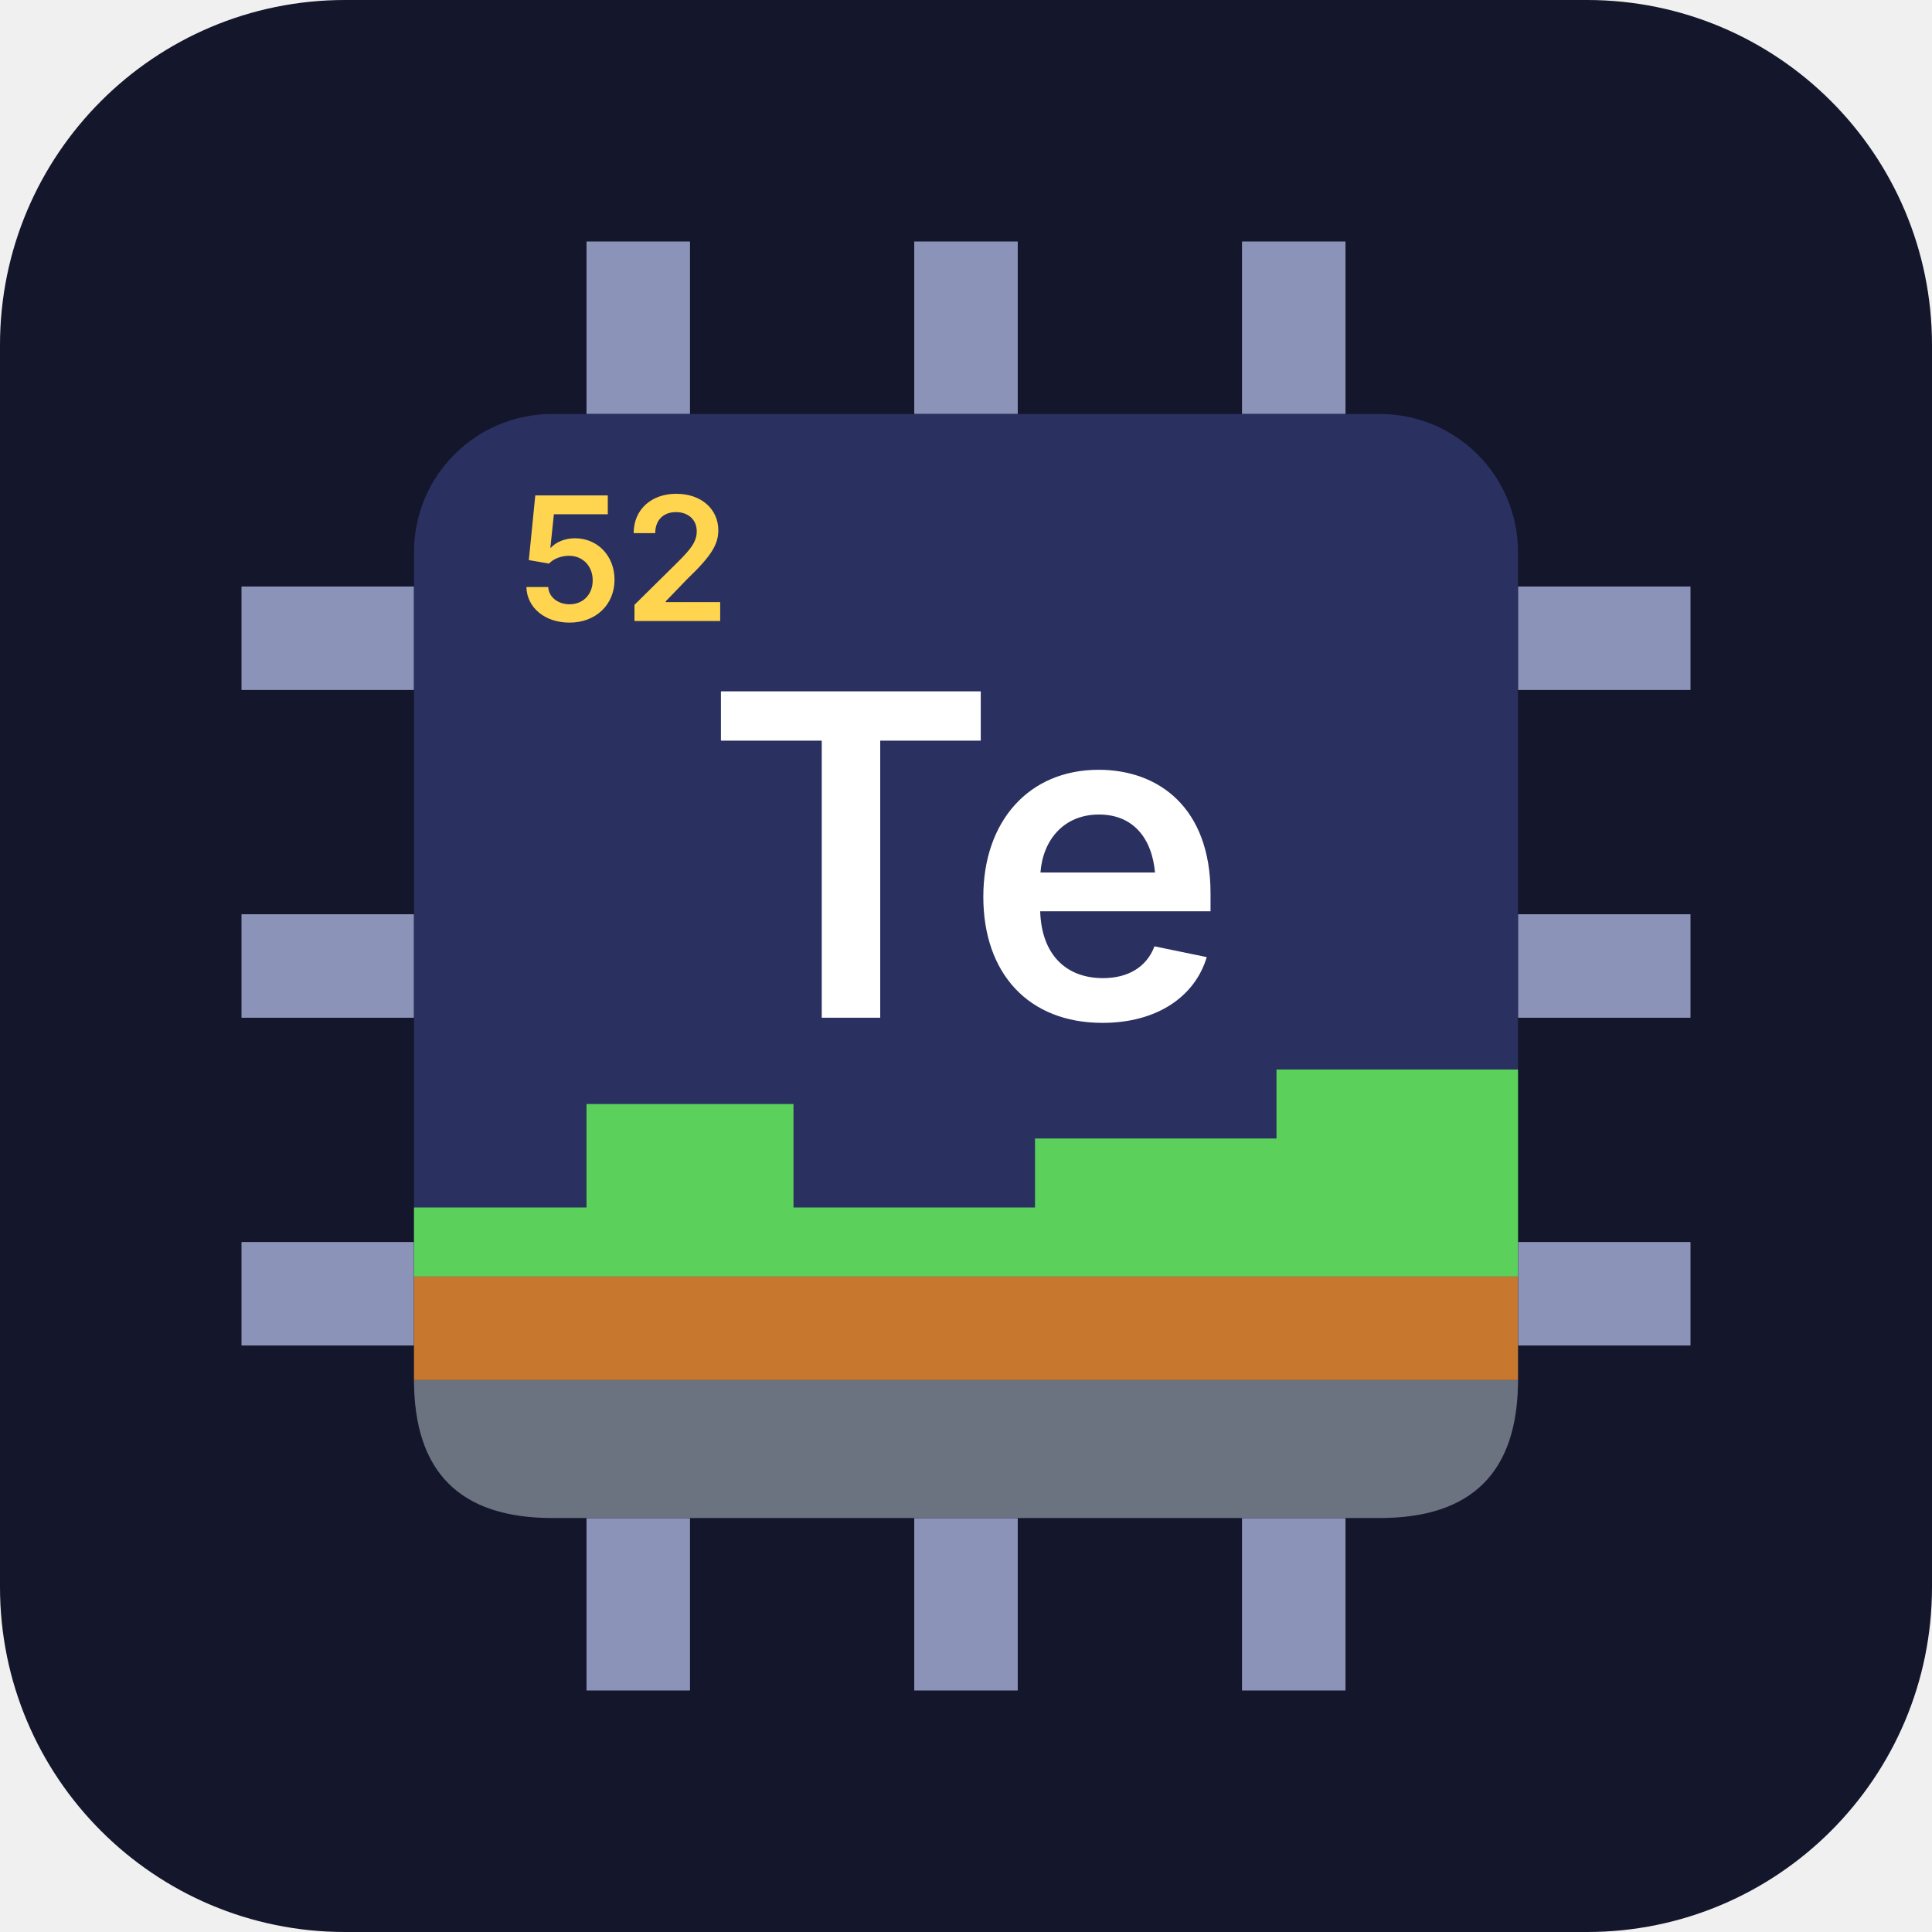
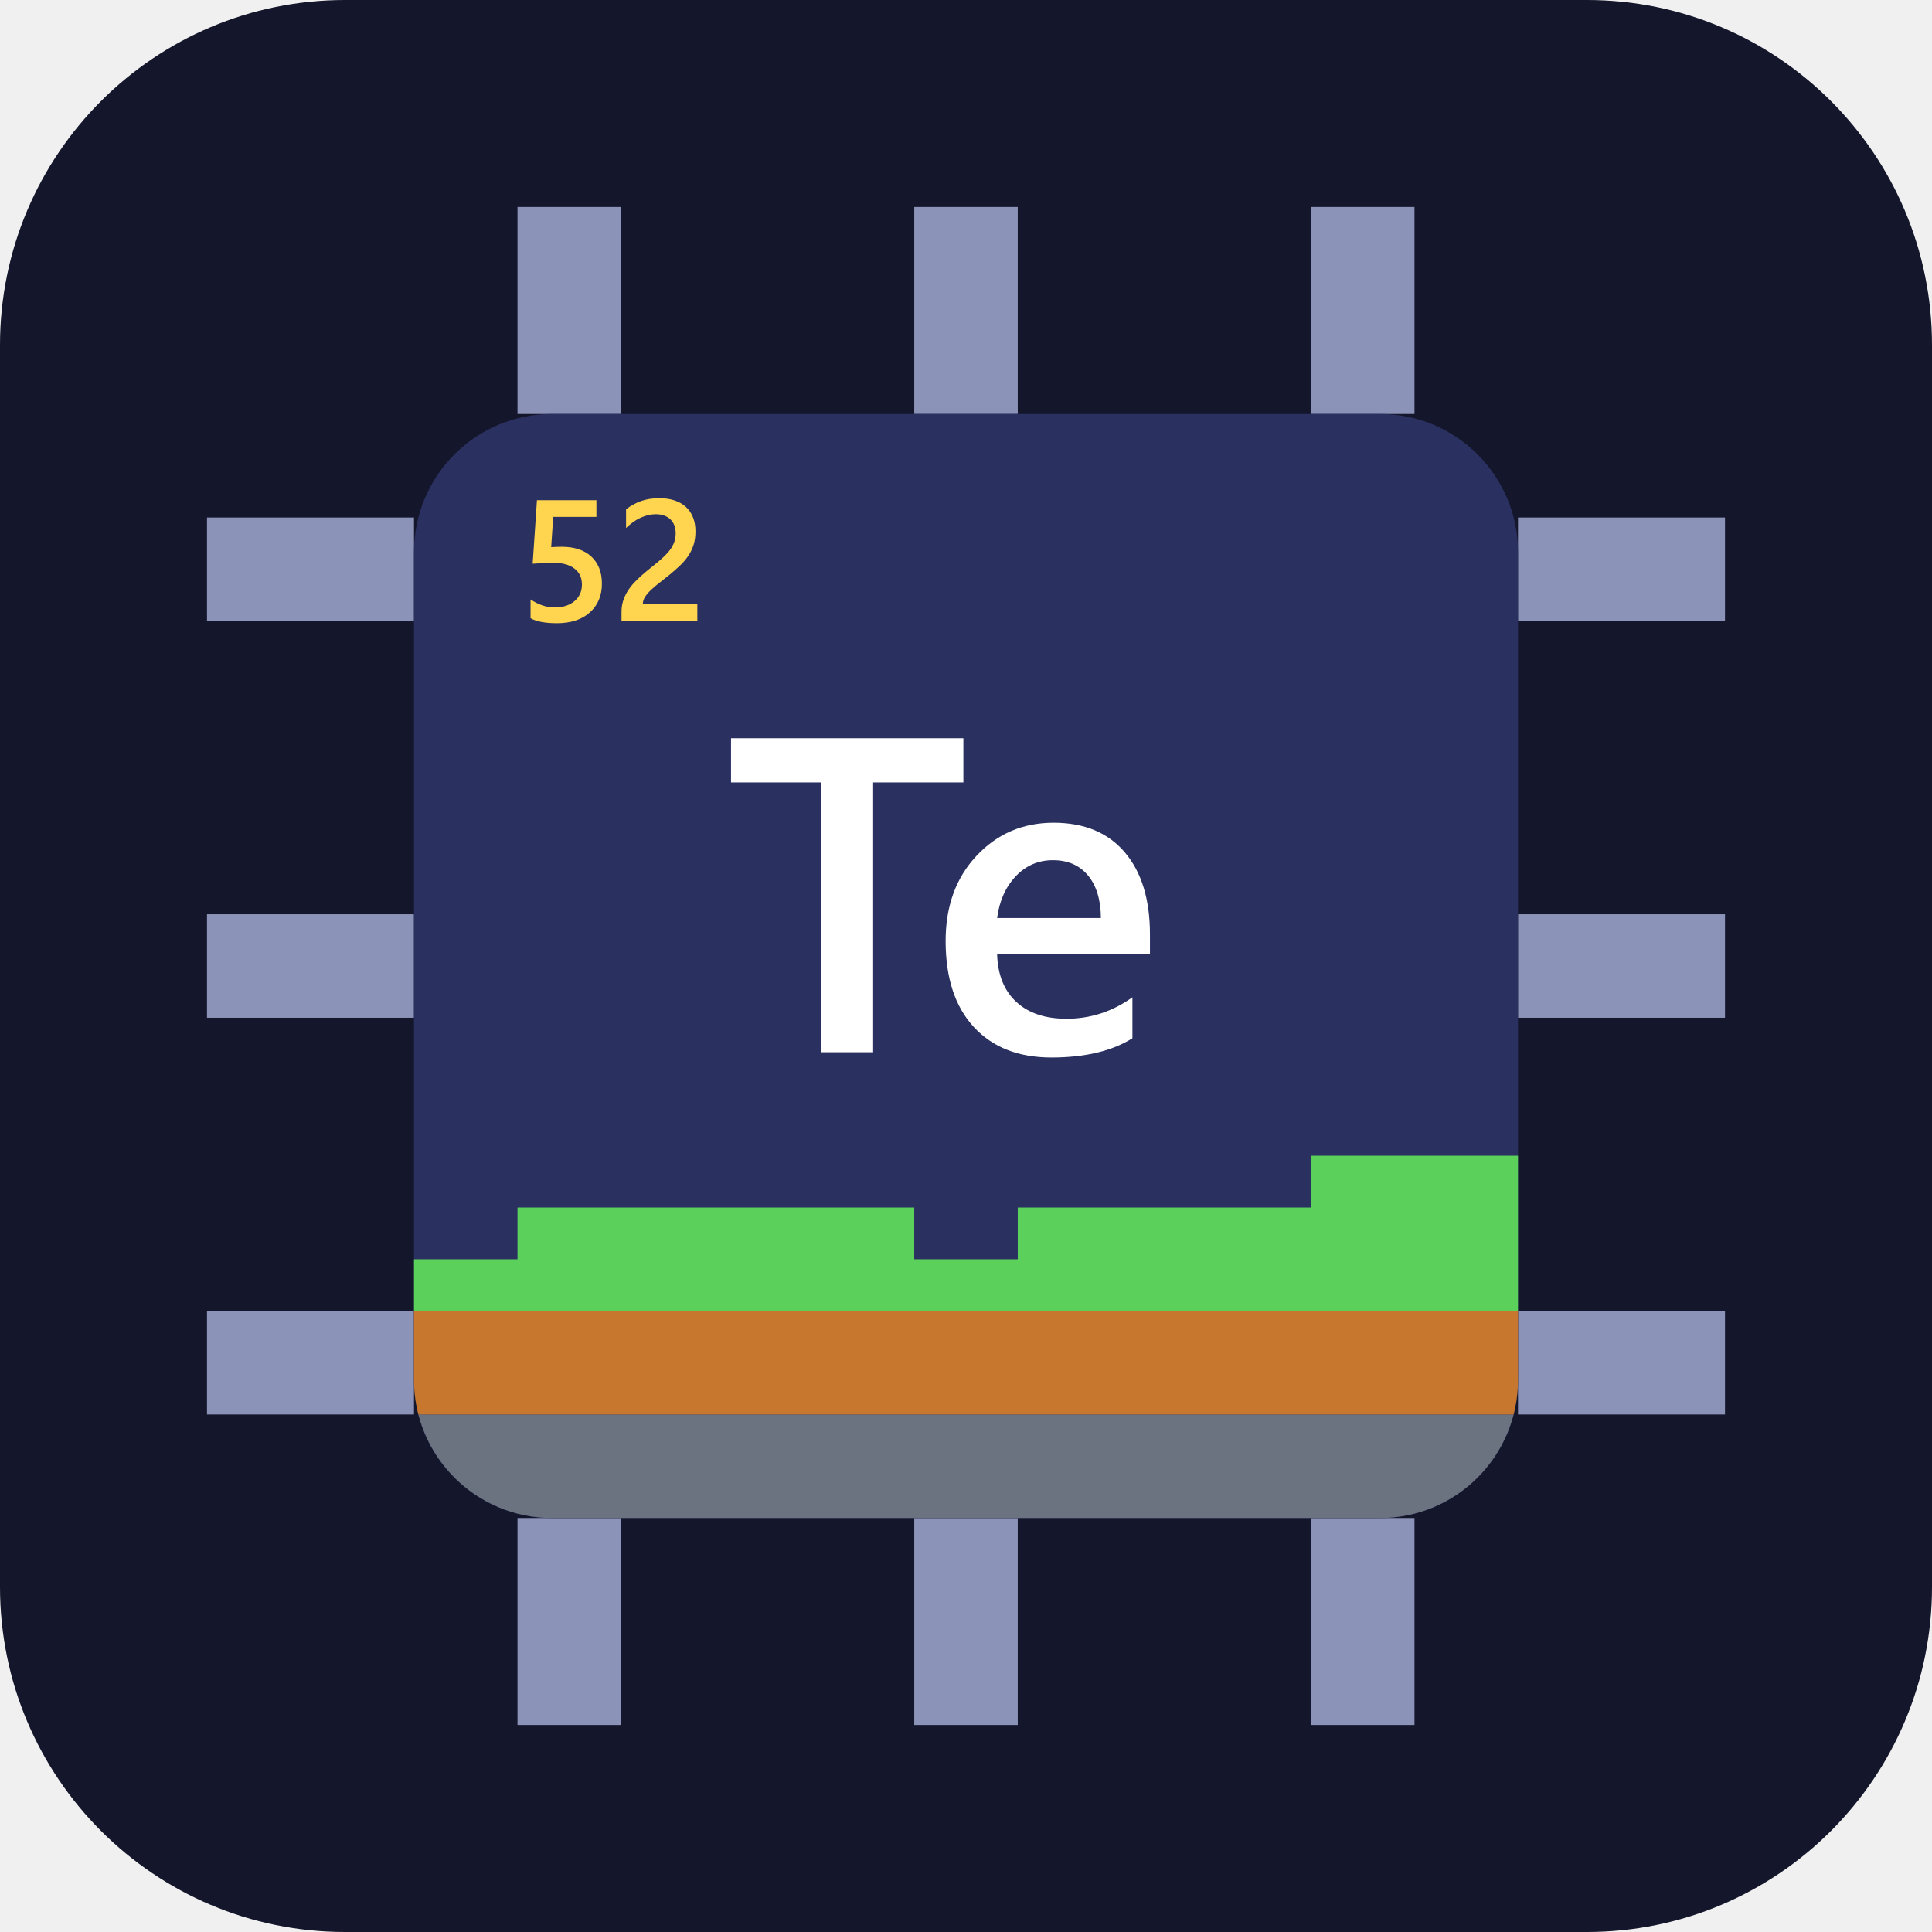
<svg xmlns="http://www.w3.org/2000/svg" width="512" height="512" viewBox="0 0 112 112" role="img" aria-labelledby="title desc">
+   <defs>
+     <clipPath id="face">
+       <rect x="24" y="24" width="64" height="64" rx="8" />
+     </clipPath>
+   </defs>
  <rect width="112" height="112" rx="20" fill="#14162B" />
  <g fill="#8B93B8">
-     <rect x="34" y="14" width="6" height="10" />
-     <rect x="53" y="14" width="6" height="10" />
-     <rect x="72" y="14" width="6" height="10" />
-     <rect x="34" y="88" width="6" height="10" />
-     <rect x="53" y="88" width="6" height="10" />
-     <rect x="72" y="88" width="6" height="10" />
-     <rect x="14" y="34" width="10" height="6" />
-     <rect x="14" y="53" width="10" height="6" />
-     <rect x="14" y="72" width="10" height="6" />
-     <rect x="88" y="34" width="10" height="6" />
-     <rect x="88" y="53" width="10" height="6" />
-     <rect x="88" y="72" width="10" height="6" />
+     <rect x="30" y="12" width="6" height="12" />
+     <rect x="53" y="12" width="6" height="12" />
+     <rect x="76" y="12" width="6" height="12" />
+     <rect x="30" y="88" width="6" height="12" />
+     <rect x="53" y="88" width="6" height="12" />
+     <rect x="76" y="88" width="6" height="12" />
+     <rect x="12" y="30" width="12" height="6" />
+     <rect x="12" y="53" width="12" height="6" />
+     <rect x="12" y="76" width="12" height="6" />
+     <rect x="88" y="30" width="12" height="6" />
+     <rect x="88" y="53" width="12" height="6" />
+     <rect x="88" y="76" width="12" height="6" />
  </g>
  <rect x="24" y="24" width="64" height="64" rx="8" fill="#2A3060" />
-   <path d="M24 80 L88 80 Q88 88 80 88 L32 88 Q24 88 24 80 Z" fill="#6B7280" />
-   <rect x="24" y="74" width="64" height="6" fill="#C8782E" />
-   <polygon points="24,74 24,70 34,70 34,64 46,64 46,70 60,70 60,66 74,66 74,62 88,62 88,74" fill="#5BD15B" />
-   <g font-family="Inter, 'Segoe UI', 'Helvetica Neue', Arial, sans-serif" font-weight="600">
-     <text x="30" y="36" font-size="10" fill="#FFD54F">52</text>
-     <text x="56" y="59" font-size="26" text-anchor="middle" fill="#FFFFFF">Te</text>
+   <g clip-path="url(#face)">
+     <rect x="24" y="82" width="64" height="6" fill="#6B7280" />
+     <rect x="24" y="76" width="64" height="6" fill="#C8782E" />
+     <polygon points="24,76 24,73 30,73 30,70 53,70 53,73 59,73 59,70 76,70 76,67 88,67 88,76" fill="#5BD15B" />
  </g>
+   <path fill="#FFD54F" fill-rule="evenodd" d="M30.757 35.839L30.757 34.75C31.216 35.059 31.681 35.214 32.153 35.214C32.629 35.214 33.011 35.093 33.301 34.85C33.59 34.608 33.735 34.285 33.735 33.881C33.735 33.484 33.588 33.174 33.293 32.953C32.999 32.732 32.576 32.621 32.026 32.621C31.838 32.621 31.455 32.641 30.879 32.68L31.128 28.998L34.575 28.998L34.575 29.965L32.07 29.965L31.953 31.718C32.178 31.705 32.381 31.698 32.563 31.698C33.306 31.698 33.879 31.889 34.285 32.27C34.69 32.65 34.893 33.171 34.893 33.832C34.893 34.525 34.661 35.081 34.197 35.5C33.733 35.918 33.096 36.127 32.285 36.127C31.602 36.127 31.092 36.031 30.757 35.839ZM40.425 36L36.03 36L36.03 35.458C36.03 35.237 36.061 35.029 36.123 34.835C36.185 34.642 36.268 34.459 36.372 34.289C36.476 34.118 36.598 33.957 36.738 33.805C36.878 33.654 37.028 33.507 37.188 33.366C37.347 33.224 37.51 33.087 37.676 32.956C37.842 32.824 38.005 32.691 38.164 32.558C38.314 32.431 38.451 32.306 38.574 32.184C38.698 32.062 38.804 31.936 38.892 31.806C38.979 31.675 39.048 31.538 39.097 31.393C39.146 31.248 39.17 31.091 39.17 30.922C39.17 30.736 39.141 30.574 39.084 30.436C39.028 30.298 38.948 30.182 38.845 30.089C38.743 29.997 38.621 29.927 38.481 29.879C38.341 29.832 38.188 29.809 38.022 29.809C37.736 29.809 37.445 29.875 37.148 30.009C36.852 30.142 36.567 30.342 36.294 30.609L36.294 29.521C36.437 29.413 36.582 29.319 36.729 29.24C36.875 29.16 37.026 29.093 37.183 29.04C37.339 28.986 37.503 28.946 37.676 28.92C37.848 28.894 38.032 28.881 38.228 28.881C38.543 28.881 38.83 28.922 39.087 29.005C39.344 29.088 39.564 29.21 39.746 29.372C39.928 29.533 40.069 29.734 40.168 29.975C40.268 30.215 40.317 30.492 40.317 30.805C40.317 31.088 40.282 31.343 40.212 31.569C40.142 31.795 40.043 32.006 39.915 32.201C39.786 32.396 39.631 32.582 39.448 32.758C39.266 32.934 39.062 33.114 38.838 33.3C38.649 33.453 38.461 33.602 38.274 33.747C38.087 33.891 37.918 34.033 37.769 34.171C37.619 34.31 37.498 34.448 37.405 34.586C37.312 34.725 37.266 34.864 37.266 35.004L37.266 35.028L40.425 35.028Z" />
+   <path fill="#FFFFFF" fill-rule="evenodd" d="M55.848 45.359L50.617 45.359L50.617 61L47.596 61L47.596 45.359L42.378 45.359L42.378 42.795L55.848 42.795ZM66.664 55.3L57.803 55.3C57.837 56.502 58.207 57.428 58.914 58.08C59.62 58.732 60.591 59.058 61.827 59.058C63.215 59.058 64.489 58.643 65.648 57.813L65.648 60.188C64.464 60.932 62.898 61.305 60.951 61.305C59.038 61.305 57.538 60.714 56.451 59.534C55.363 58.353 54.819 56.692 54.819 54.551C54.819 52.528 55.418 50.88 56.616 49.606C57.813 48.332 59.301 47.695 61.078 47.695C62.855 47.695 64.231 48.267 65.204 49.409C66.177 50.552 66.664 52.139 66.664 54.17ZM63.82 53.218C63.812 52.16 63.562 51.337 63.071 50.749C62.58 50.16 61.903 49.866 61.04 49.866C60.194 49.866 59.476 50.175 58.888 50.793C58.3 51.411 57.938 52.219 57.803 53.218Z" />
</svg>
